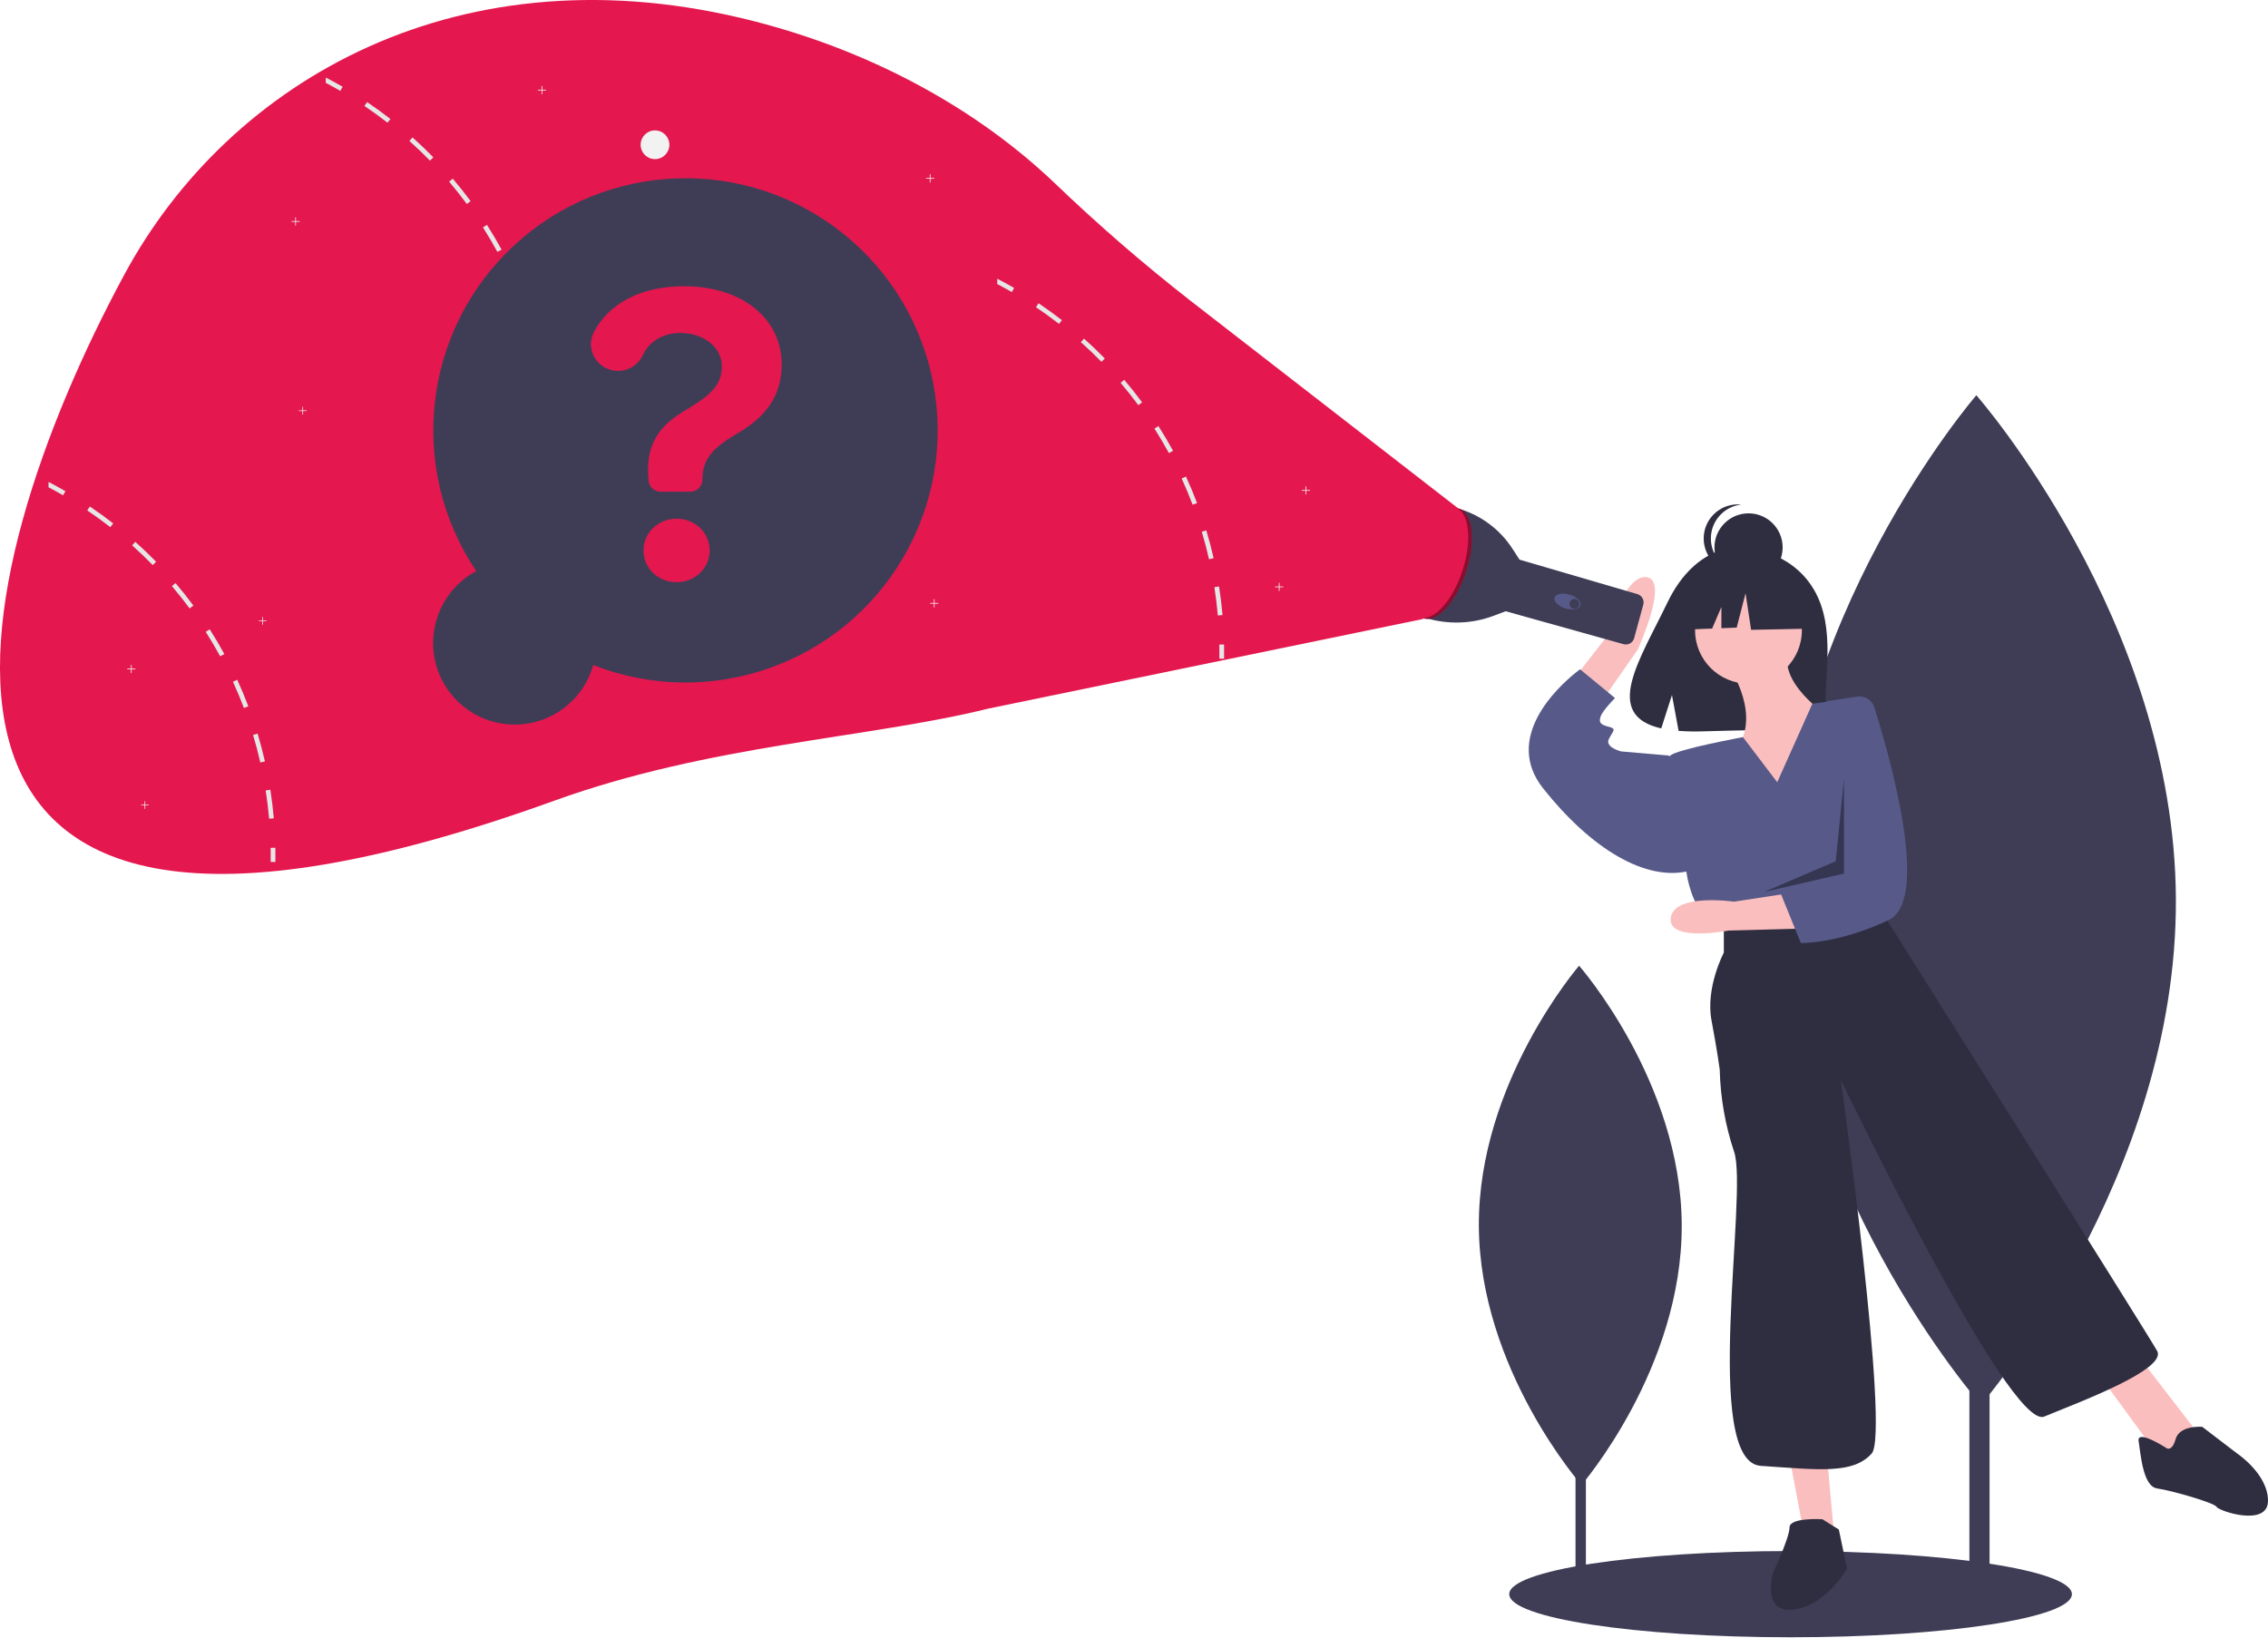
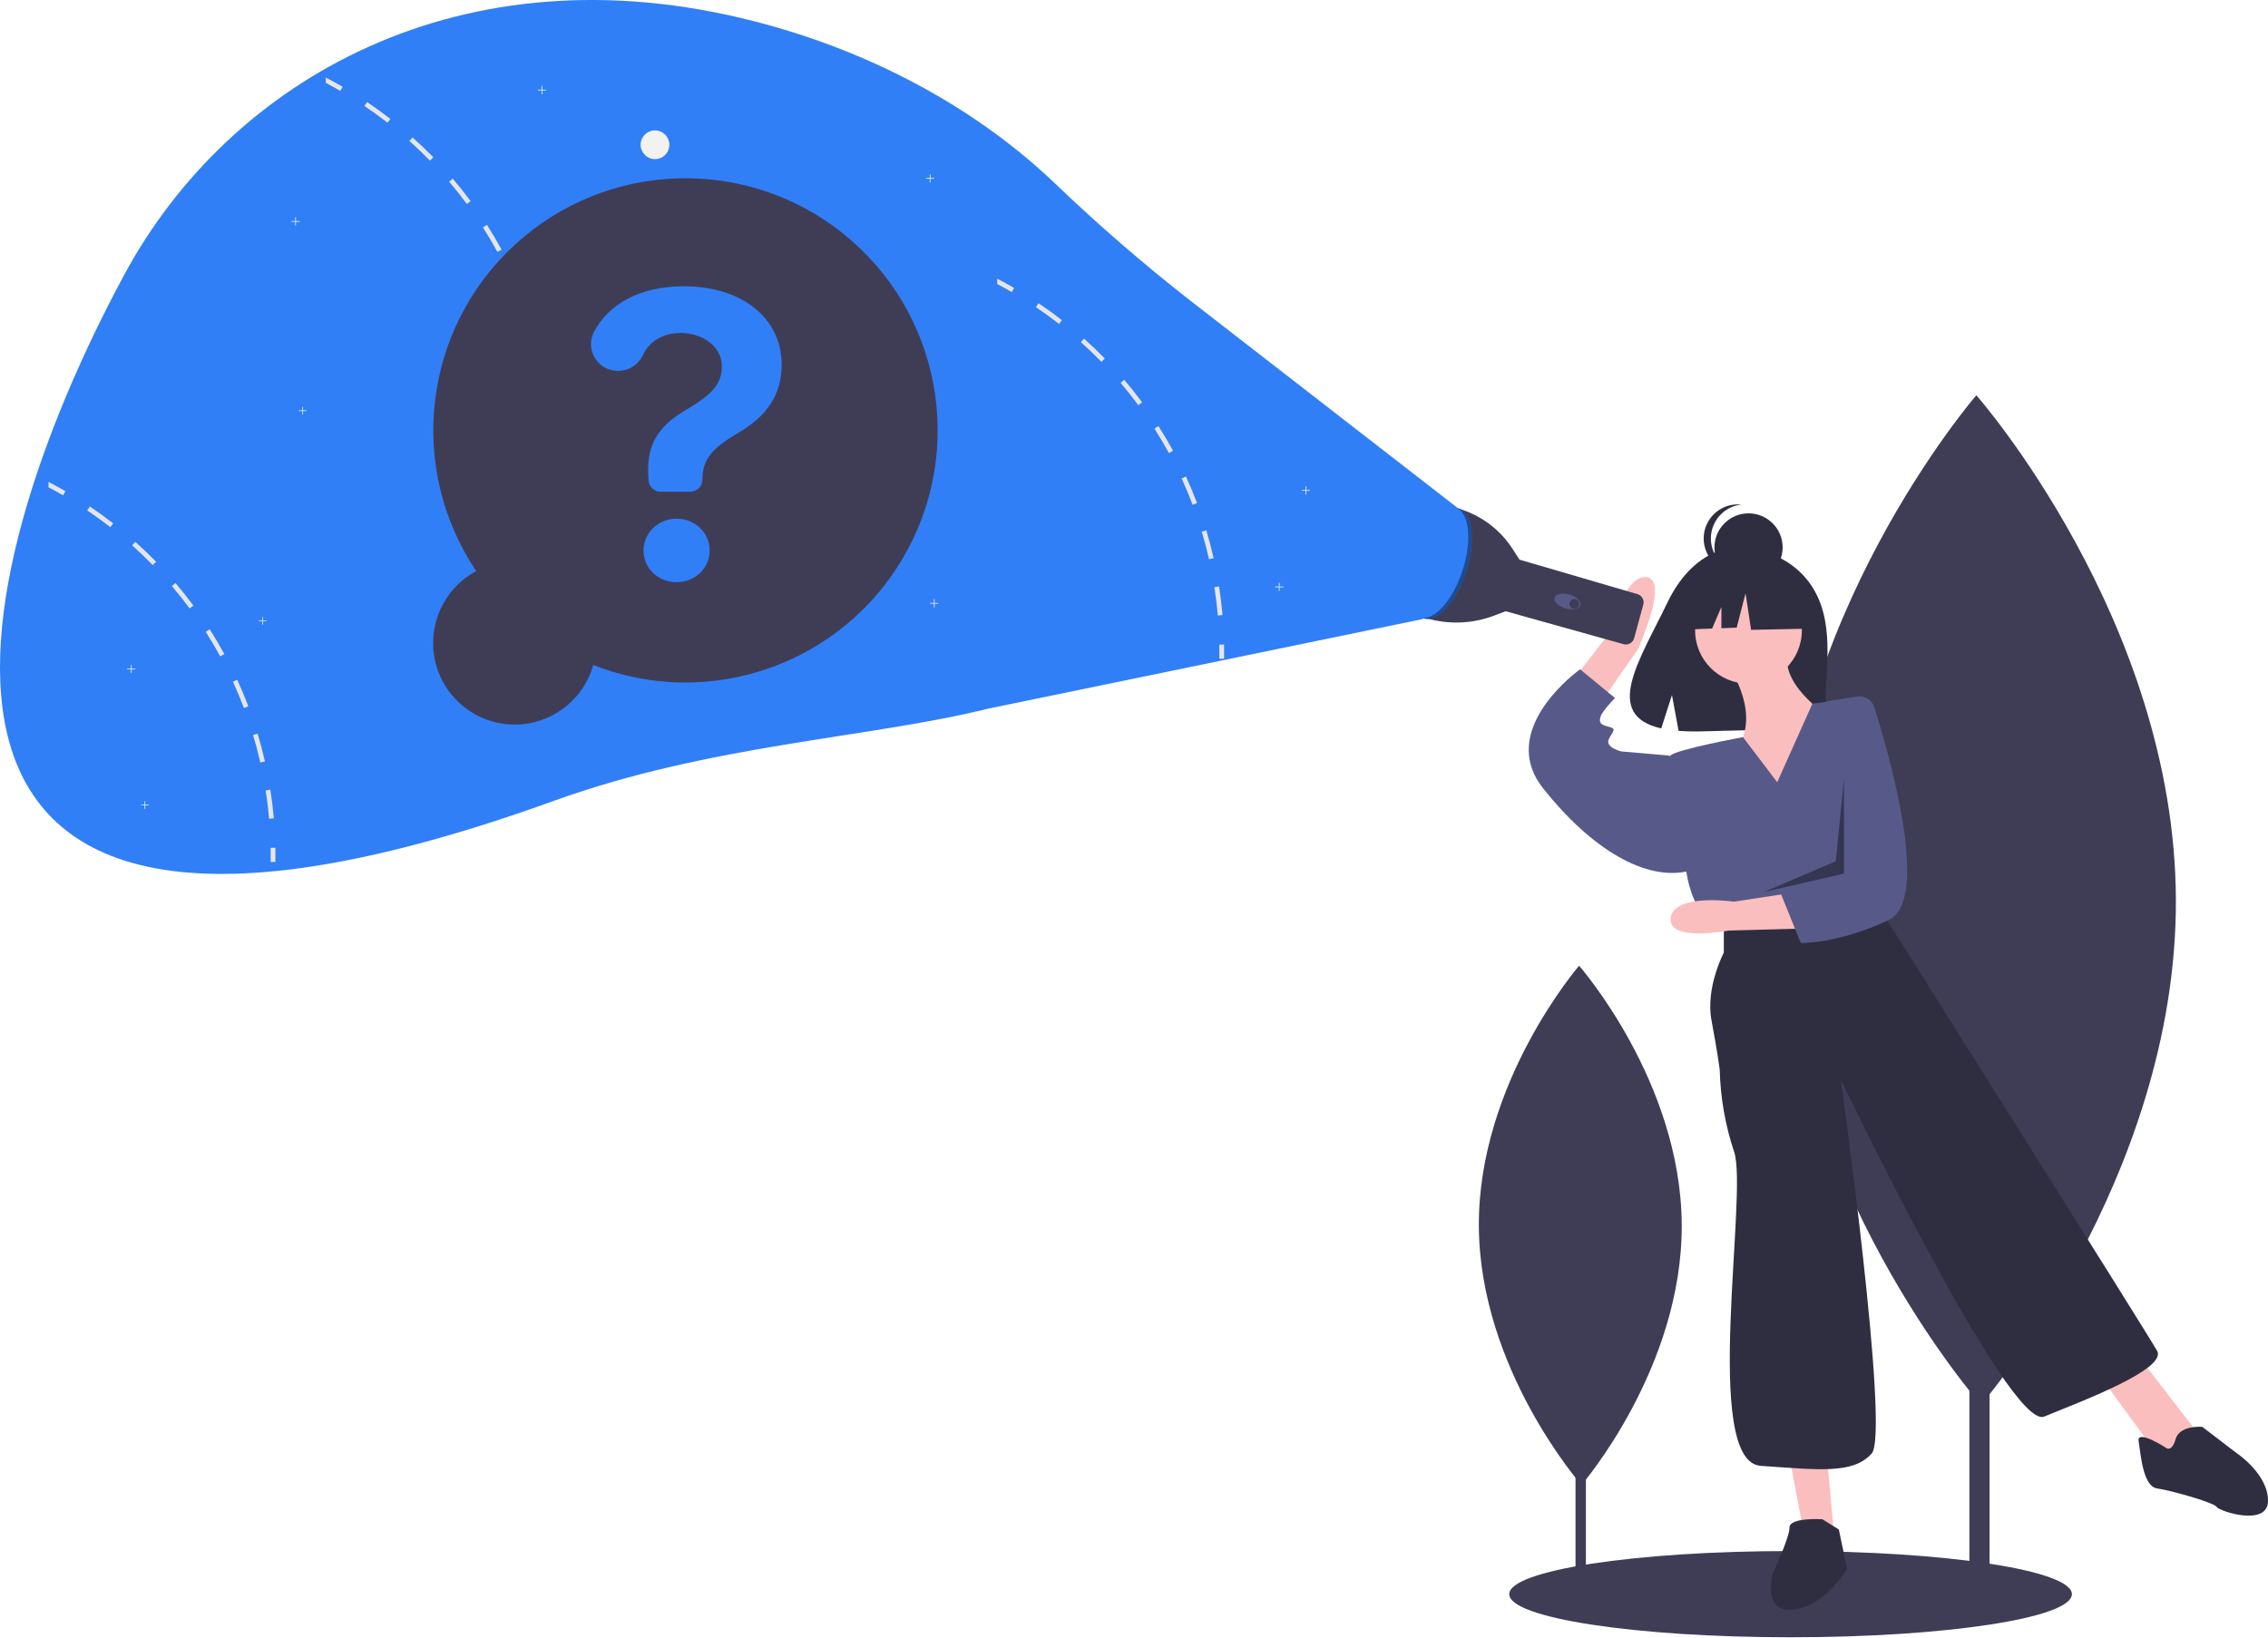
<svg xmlns="http://www.w3.org/2000/svg" data-name="Layer 1" width="1104.469" height="797.515" viewBox="0 0 1104.469 797.515">
  <rect x="959.049" y="388.464" width="9.832" height="388.345" fill="#3f3d56" />
  <path d="M1107.38,489.196c.626,135.795-94.913,246.321-94.913,246.321s-96.553-109.641-97.179-245.435,94.913-246.321,94.913-246.321S1106.754,353.401,1107.38,489.196Z" transform="translate(-47.76569 -51.24247)" fill="#3f3d56" />
  <rect x="767.244" y="571.186" width="5.057" height="199.735" fill="#3f3d56" />
  <path d="M866.733,647.882c.322,69.842-48.816,126.689-48.816,126.689s-49.66-56.391-49.982-126.233,48.816-126.689,48.816-126.689S866.411,578.04,866.733,647.882Z" transform="translate(-47.76569 -51.24247)" fill="#3f3d56" />
  <ellipse cx="871.969" cy="776.515" rx="137" ry="21" fill="#3f3d56" />
  <path d="M931.034,338.324c-11.607-19.612-34.57-20.526-34.57-20.526s-22.376-2.861-36.731,27.008c-13.379,27.841-31.845,54.722-2.973,61.239l5.215-16.232,3.23,17.44a112.967,112.967,0,0,0,12.353.211c30.92-.998,60.366.292,59.418-10.803C935.715,381.911,942.202,357.194,931.034,338.324Z" transform="translate(-47.76569 -51.24247)" fill="#2f2e41" />
  <path d="M889.234,375.258s15,21,6,38,21,35,21,35l22-48s-26-17-19-33Z" transform="translate(-47.76569 -51.24247)" fill="#fbbebe" />
  <circle cx="851.469" cy="307.015" r="26" fill="#fbbebe" />
  <path d="M809.255,388.313l21.728-28.034s7.651-29.385,18.731-27.895-4.377,35.24-4.377,35.24l-21.589,31.031Z" transform="translate(-47.76569 -51.24247)" fill="#fbbebe" />
  <polygon points="871.469 710.015 878.469 747.015 893.469 751.015 889.469 707.015 871.469 710.015" fill="#fbbebe" />
  <polygon points="1022.469 670.015 1049.469 707.015 1060.469 712.015 1069.469 697.015 1042.469 662.015 1022.469 670.015" fill="#fbbebe" />
  <path d="M913.234,432.258l-16.681-21.959s-32.319,5.959-35.319,8.959,8,58,8,58,2,15,11,23l9,6,74-15,2.782-32.926a86.41,86.41,0,0,0-22.782-66.074l0,0-12.876,1.76Z" transform="translate(-47.76569 -51.24247)" fill="#575a89" />
  <path d="M865.234,421.258l-5-2-23-2s-8-2-6-6,4-5,0-6-5-2-4-5,7-9,7-9l-17-14s-.92.651-2.407,1.855c-8.44,6.834-35.147,31.489-15.593,56.145,23,29,50,46,72,40Z" transform="translate(-47.76569 -51.24247)" fill="#575a89" />
  <path d="M887.234,501.258v14s-9,17-6,33,4,24,4,24a136.533,136.533,0,0,0,7,40c7,20-16,151,13,153s45,4,54-6-15-182-15-182,82,171,99,164,60-23,55-32-131-209-131-209l-4-9Z" transform="translate(-47.76569 -51.24247)" fill="#2f2e41" />
  <path d="M935.234,791.258s-16-1-16,4-8,22-8,22-6,20,10,18,26-20,26-20l-4-19Z" transform="translate(-47.76569 -51.24247)" fill="#2f2e41" />
  <path d="M1102.234,756.258s-14-9-13-3,2,22,9,23,28,7,29,9,25,10,25-3-15-23-15-23l-17-13s-11-1-13,6S1102.234,756.258,1102.234,756.258Z" transform="translate(-47.76569 -51.24247)" fill="#2f2e41" />
  <circle cx="851.508" cy="266.654" r="16.604" fill="#2f2e41" />
  <path d="M880.922,313.528a16.604,16.604,0,0,1,14.856-16.51,16.772,16.772,0,0,0-1.748-.093,16.604,16.604,0,1,0,0,33.208,16.772,16.772,0,0,0,1.748-.093A16.604,16.604,0,0,1,880.922,313.528Z" transform="translate(-47.76569 -51.24247)" fill="#2f2e41" />
  <polygon points="878.136 285.191 855.45 273.307 824.12 278.169 817.638 306.797 833.774 306.176 838.282 295.659 838.282 306.003 845.727 305.717 850.048 288.972 852.749 306.797 879.217 306.257 878.136 285.191" fill="#2f2e41" />
  <path d="M924.544,503.574l-34.987.946s-29.854,5.809-28.179-6.241,30.799-7.835,30.799-7.835l31.88-4.863Z" transform="translate(-47.76569 -51.24247)" fill="#fbbebe" />
  <path d="M952.226,390.562a7.467,7.467,0,0,1,8.236,5.128c6.849,21.584,27.951,93.813,6.985,103.723-24.694,11.672-42.714,11.158-42.714,11.158l-9.645-23.748,8.781-8.24,9.374-60.275,4.492-25.55Z" transform="translate(-47.76569 -51.24247)" fill="#575a89" />
  <polygon points="897.969 379.515 893.969 419.515 858.969 434.515 897.969 425.515 897.969 379.515" opacity="0.4" />
  <path d="M756.98,298.705h0a46.84,46.84,0,0,1,27.352,19.87l3.271,5.066.165.21L845.153,340.641a4.183,4.183,0,0,1,2.861,5.115l-4.455,16.335a4.183,4.183,0,0,1-5.161,2.928l-57.4-16.044-.001.002-5.765,2.179a51.515,51.515,0,0,1-33.122,1.126h0Z" transform="translate(-47.76569 -51.24247)" fill="#3f3d56" />
  <ellipse cx="811.107" cy="344.233" rx="3.504" ry="6.57" transform="translate(205.1751 974.7836) rotate(-73.69006)" fill="#575a89" />
  <circle cx="766.716" cy="294.14" r="2.409" fill="#3f3d56" />
-   <ellipse cx="749.694" cy="325.728" rx="28.09" ry="12.703" transform="translate(160.8404 887.1541) rotate(-72.0342)" fill="#e4174f" />
+   <ellipse cx="749.694" cy="325.728" rx="28.09" ry="12.703" transform="translate(160.8404 887.1541) rotate(-72.0342)" fill="#317ff7" />
  <path d="M759.994,329.124c4.611-14.22,3.357-27.472-2.711-30.355a5.891,5.891,0,0,1,1.076.238c6.673,2.164,8.204,15.881,3.419,30.639s-14.074,24.967-20.748,22.803a5.863,5.863,0,0,1-.708-.284C746.886,353,755.461,343.104,759.994,329.124Z" transform="translate(-47.76569 -51.24247)" opacity="0.4" />
-   <path d="M757.734,298.758,627.497,197.732a861.922,861.922,0,0,1-66.215-57.386C524.156,104.959,473.758,76.666,415.08,61.602,272.519,25.005,159.582,89.897,108.214,185.181c-78.495,145.604-138.65,381.879,209.394,256.11,76.117-27.506,153.165-30.429,211.586-44.918l211.54-43.616Z" transform="translate(-47.76569 -51.24247)" fill="#e4174f" />
+   <path d="M757.734,298.758,627.497,197.732a861.922,861.922,0,0,1-66.215-57.386C524.156,104.959,473.758,76.666,415.08,61.602,272.519,25.005,159.582,89.897,108.214,185.181c-78.495,145.604-138.65,381.879,209.394,256.11,76.117-27.506,153.165-30.429,211.586-44.918l211.54-43.616Z" transform="translate(-47.76569 -51.24247)" fill="#317ff7" />
  <circle cx="318.969" cy="70.515" r="7" fill="#f2f2f2" />
  <polygon points="454.949 86.695 453.127 86.695 453.127 84.873 452.771 84.873 452.771 86.695 450.949 86.695 450.949 87.051 452.771 87.051 452.771 88.873 453.127 88.873 453.127 87.051 454.949 87.051 454.949 86.695" fill="#f2f2f2" />
  <polygon points="637.949 238.695 636.127 238.695 636.127 236.873 635.771 236.873 635.771 238.695 633.949 238.695 633.949 239.051 635.771 239.051 635.771 240.873 636.127 240.873 636.127 239.051 637.949 239.051 637.949 238.695" fill="#f2f2f2" />
  <polygon points="624.949 285.695 623.127 285.695 623.127 283.873 622.771 283.873 622.771 285.695 620.949 285.695 620.949 286.051 622.771 286.051 622.771 287.873 623.127 287.873 623.127 286.051 624.949 286.051 624.949 285.695" fill="#f2f2f2" />
  <polygon points="65.949 325.695 64.127 325.695 64.127 323.873 63.771 323.873 63.771 325.695 61.949 325.695 61.949 326.051 63.771 326.051 63.771 327.873 64.127 327.873 64.127 326.051 65.949 326.051 65.949 325.695" fill="#f2f2f2" />
  <polygon points="145.949 107.695 144.127 107.695 144.127 105.873 143.771 105.873 143.771 107.695 141.949 107.695 141.949 108.051 143.771 108.051 143.771 109.873 144.127 109.873 144.127 108.051 145.949 108.051 145.949 107.695" fill="#f2f2f2" />
  <polygon points="456.949 293.695 455.127 293.695 455.127 291.873 454.771 291.873 454.771 293.695 452.949 293.695 452.949 294.051 454.771 294.051 454.771 295.873 455.127 295.873 455.127 294.051 456.949 294.051 456.949 293.695" fill="#f2f2f2" />
  <polygon points="265.949 43.695 264.127 43.695 264.127 41.873 263.771 41.873 263.771 43.695 261.949 43.695 261.949 44.051 263.771 44.051 263.771 45.873 264.127 45.873 264.127 44.051 265.949 44.051 265.949 43.695" fill="#f2f2f2" />
  <path d="M314.415,238.915l-2.27.35c.71,4.54,1.27,9.18,1.68,13.77l2.29-.2C315.705,248.185,315.135,243.505,314.415,238.915Z" transform="translate(-47.76569 -51.24247)" fill="#e6e6e6" />
  <path d="M308.205,211.575l-2.2.67c1.33,4.4,2.52,8.91,3.53,13.4l2.25-.51C310.755,220.595,309.545,216.035,308.205,211.575Z" transform="translate(-47.76569 -51.24247)" fill="#e6e6e6" />
  <path d="M298.295,185.355l-2.09.96c1.92,4.19,3.72,8.49,5.35,12.79l2.15-.81C302.055,193.945,300.245,189.585,298.295,185.355Z" transform="translate(-47.76569 -51.24247)" fill="#e6e6e6" />
  <path d="M284.895,160.775l-1.94,1.23c2.47,3.88,4.84,7.9,7.04,11.93l2.02-1.1C289.795,168.755,287.395,164.695,284.895,160.775Z" transform="translate(-47.76569 -51.24247)" fill="#e6e6e6" />
  <path d="M268.235,138.245l-1.75,1.49c2.98,3.5,5.88,7.16,8.62,10.86l1.84-1.37C274.185,145.485,271.255,141.785,268.235,138.245Z" transform="translate(-47.76569 -51.24247)" fill="#e6e6e6" />
  <path d="M248.655,118.185l-1.53,1.71c3.44,3.07,6.81,6.3,10.02,9.59l1.65-1.61C255.545,124.545,252.135,121.285,248.655,118.185Z" transform="translate(-47.76569 -51.24247)" fill="#e6e6e6" />
  <path d="M226.535,100.965l-1.29,1.9c3.82,2.57,7.6,5.31,11.23,8.14l1.42-1.81C234.215,106.335,230.395,103.565,226.535,100.965Z" transform="translate(-47.76569 -51.24247)" fill="#e6e6e6" />
  <path d="M206.405,89.005v2.6c2.39,1.25,4.76,2.56,7.08,3.9l1.15-1.99Q210.585,91.175,206.405,89.005Z" transform="translate(-47.76569 -51.24247)" fill="#e6e6e6" />
  <path d="M314.57,267.221l2.299-.042c.042,2.321.045,4.655.009,6.936l-2.298-.036C314.614,271.824,314.611,269.516,314.57,267.221Z" transform="translate(-47.76569 -51.24247)" fill="#e6e6e6" />
  <path d="M179.415,435.915l-2.27.35c.71,4.54,1.27,9.18,1.68,13.77l2.29-.2C180.705,445.185,180.135,440.505,179.415,435.915Z" transform="translate(-47.76569 -51.24247)" fill="#e6e6e6" />
  <path d="M173.205,408.575l-2.2.67c1.33,4.4,2.52,8.91,3.53,13.4l2.25-.51C175.755,417.595,174.545,413.035,173.205,408.575Z" transform="translate(-47.76569 -51.24247)" fill="#e6e6e6" />
  <path d="M163.295,382.355l-2.09.96c1.92,4.19,3.72,8.49,5.35,12.79l2.15-.81C167.055,390.945,165.245,386.585,163.295,382.355Z" transform="translate(-47.76569 -51.24247)" fill="#e6e6e6" />
  <path d="M149.895,357.775l-1.94,1.23c2.47,3.88,4.84,7.9,7.04,11.93l2.02-1.1C154.795,365.755,152.395,361.695,149.895,357.775Z" transform="translate(-47.76569 -51.24247)" fill="#e6e6e6" />
  <path d="M133.235,335.245l-1.75,1.49c2.98,3.5,5.88,7.16,8.62,10.86l1.84-1.37C139.185,342.485,136.255,338.785,133.235,335.245Z" transform="translate(-47.76569 -51.24247)" fill="#e6e6e6" />
  <path d="M113.655,315.185l-1.53,1.71c3.44,3.07,6.81,6.3,10.02,9.59l1.65-1.61C120.545,321.545,117.135,318.285,113.655,315.185Z" transform="translate(-47.76569 -51.24247)" fill="#e6e6e6" />
  <path d="M91.535,297.965l-1.29,1.9c3.82,2.57,7.6,5.31,11.23,8.14l1.42-1.81C99.215,303.335,95.395,300.565,91.535,297.965Z" transform="translate(-47.76569 -51.24247)" fill="#e6e6e6" />
  <path d="M71.405,286.005v2.6c2.39,1.25,4.76,2.56,7.08,3.9l1.15-1.99Q75.585,288.175,71.405,286.005Z" transform="translate(-47.76569 -51.24247)" fill="#e6e6e6" />
  <path d="M179.57,464.221l2.299-.042c.042,2.321.045,4.655.009,6.936l-2.298-.036C179.614,468.824,179.611,466.516,179.57,464.221Z" transform="translate(-47.76569 -51.24247)" fill="#e6e6e6" />
  <path d="M641.415,336.915l-2.27.35c.71,4.54,1.27,9.18,1.68,13.77l2.29-.2C642.705,346.185,642.135,341.505,641.415,336.915Z" transform="translate(-47.76569 -51.24247)" fill="#e6e6e6" />
  <path d="M635.205,309.575l-2.2.67c1.33,4.4,2.52,8.91,3.53,13.4l2.25-.51C637.755,318.595,636.545,314.035,635.205,309.575Z" transform="translate(-47.76569 -51.24247)" fill="#e6e6e6" />
  <path d="M625.295,283.355l-2.09.96c1.92,4.19,3.72,8.49,5.35,12.79l2.15-.81C629.055,291.945,627.245,287.585,625.295,283.355Z" transform="translate(-47.76569 -51.24247)" fill="#e6e6e6" />
  <path d="M611.895,258.775l-1.94,1.23c2.47,3.88,4.84,7.9,7.04,11.93l2.02-1.1C616.795,266.755,614.395,262.695,611.895,258.775Z" transform="translate(-47.76569 -51.24247)" fill="#e6e6e6" />
  <path d="M595.235,236.245l-1.75,1.49c2.98,3.5,5.88,7.16,8.62,10.86l1.84-1.37C601.185,243.485,598.255,239.785,595.235,236.245Z" transform="translate(-47.76569 -51.24247)" fill="#e6e6e6" />
  <path d="M575.655,216.185l-1.53,1.71c3.44,3.07,6.81,6.3,10.02,9.59l1.65-1.61C582.545,222.545,579.135,219.285,575.655,216.185Z" transform="translate(-47.76569 -51.24247)" fill="#e6e6e6" />
  <path d="M553.535,198.965l-1.29,1.9c3.82,2.57,7.6,5.31,11.23,8.14l1.42-1.81C561.215,204.335,557.395,201.565,553.535,198.965Z" transform="translate(-47.76569 -51.24247)" fill="#e6e6e6" />
  <path d="M533.405,187.005v2.6c2.39,1.25,4.76,2.56,7.08,3.9l1.15-1.99Q537.585,189.175,533.405,187.005Z" transform="translate(-47.76569 -51.24247)" fill="#e6e6e6" />
  <path d="M641.57,365.221l2.299-.042c.042,2.321.045,4.655.009,6.936l-2.298-.036C641.614,369.824,641.611,367.516,641.57,365.221Z" transform="translate(-47.76569 -51.24247)" fill="#e6e6e6" />
  <polygon points="149.295 199.895 147.6 199.895 147.6 198.199 147.269 198.199 147.269 199.895 145.573 199.895 145.573 200.225 147.269 200.225 147.269 201.921 147.6 201.921 147.6 200.225 149.295 200.225 149.295 199.895" fill="#f2f2f2" />
  <polygon points="129.754 302.252 128.059 302.252 128.059 300.556 127.728 300.556 127.728 302.252 126.032 302.252 126.032 302.583 127.728 302.583 127.728 304.278 128.059 304.278 128.059 302.583 129.754 302.583 129.754 302.252" fill="#f2f2f2" />
  <polygon points="72.417 391.959 70.721 391.959 70.721 390.264 70.39 390.264 70.39 391.959 68.695 391.959 68.695 392.29 70.39 392.29 70.39 393.986 70.721 393.986 70.721 392.29 72.417 392.29 72.417 391.959" fill="#f2f2f2" />
  <path d="M279.684,329.425a122.811,122.811,0,1,1,56.982,45.751,39.726,39.726,0,1,1-56.982-45.751Z" transform="translate(-47.76569 -51.24247)" fill="#3f3d56" />
-   <path d="M380.894,190.679c28.154,0,47.524,15.616,47.524,38.064,0,14.865-7.207,25.151-21.097,33.334-13.063,7.583-17.493,13.139-17.493,22.748h0a5.931,5.931,0,0,1-5.931,5.931H369.504a5.931,5.931,0,0,1-5.928-5.724l-.026-.732c-1.276-15.466,4.129-25.076,17.718-33.034,12.688-7.583,18.019-12.388,18.019-21.697s-9.009-16.142-20.196-16.142c-8.503,0-15.231,4.139-18.318,10.896a13.252,13.252,0,0,1-12.112,7.573h0c-9.752,0-16.194-10.371-11.634-18.99C344.243,199.271,359.465,190.679,380.894,190.679ZM361.148,319.362c0-8.634,7.207-15.466,16.067-15.466,8.934,0,16.142,6.757,16.142,15.466s-7.207,15.466-16.142,15.466-16.067-6.757-16.067-15.466Z" transform="translate(-47.76569 -51.24247)" fill="#e4174f" />
+   <path d="M380.894,190.679c28.154,0,47.524,15.616,47.524,38.064,0,14.865-7.207,25.151-21.097,33.334-13.063,7.583-17.493,13.139-17.493,22.748h0a5.931,5.931,0,0,1-5.931,5.931H369.504a5.931,5.931,0,0,1-5.928-5.724l-.026-.732c-1.276-15.466,4.129-25.076,17.718-33.034,12.688-7.583,18.019-12.388,18.019-21.697s-9.009-16.142-20.196-16.142c-8.503,0-15.231,4.139-18.318,10.896a13.252,13.252,0,0,1-12.112,7.573h0c-9.752,0-16.194-10.371-11.634-18.99C344.243,199.271,359.465,190.679,380.894,190.679ZM361.148,319.362c0-8.634,7.207-15.466,16.067-15.466,8.934,0,16.142,6.757,16.142,15.466s-7.207,15.466-16.142,15.466-16.067-6.757-16.067-15.466Z" transform="translate(-47.76569 -51.24247)" fill="#317ff7" />
</svg>
